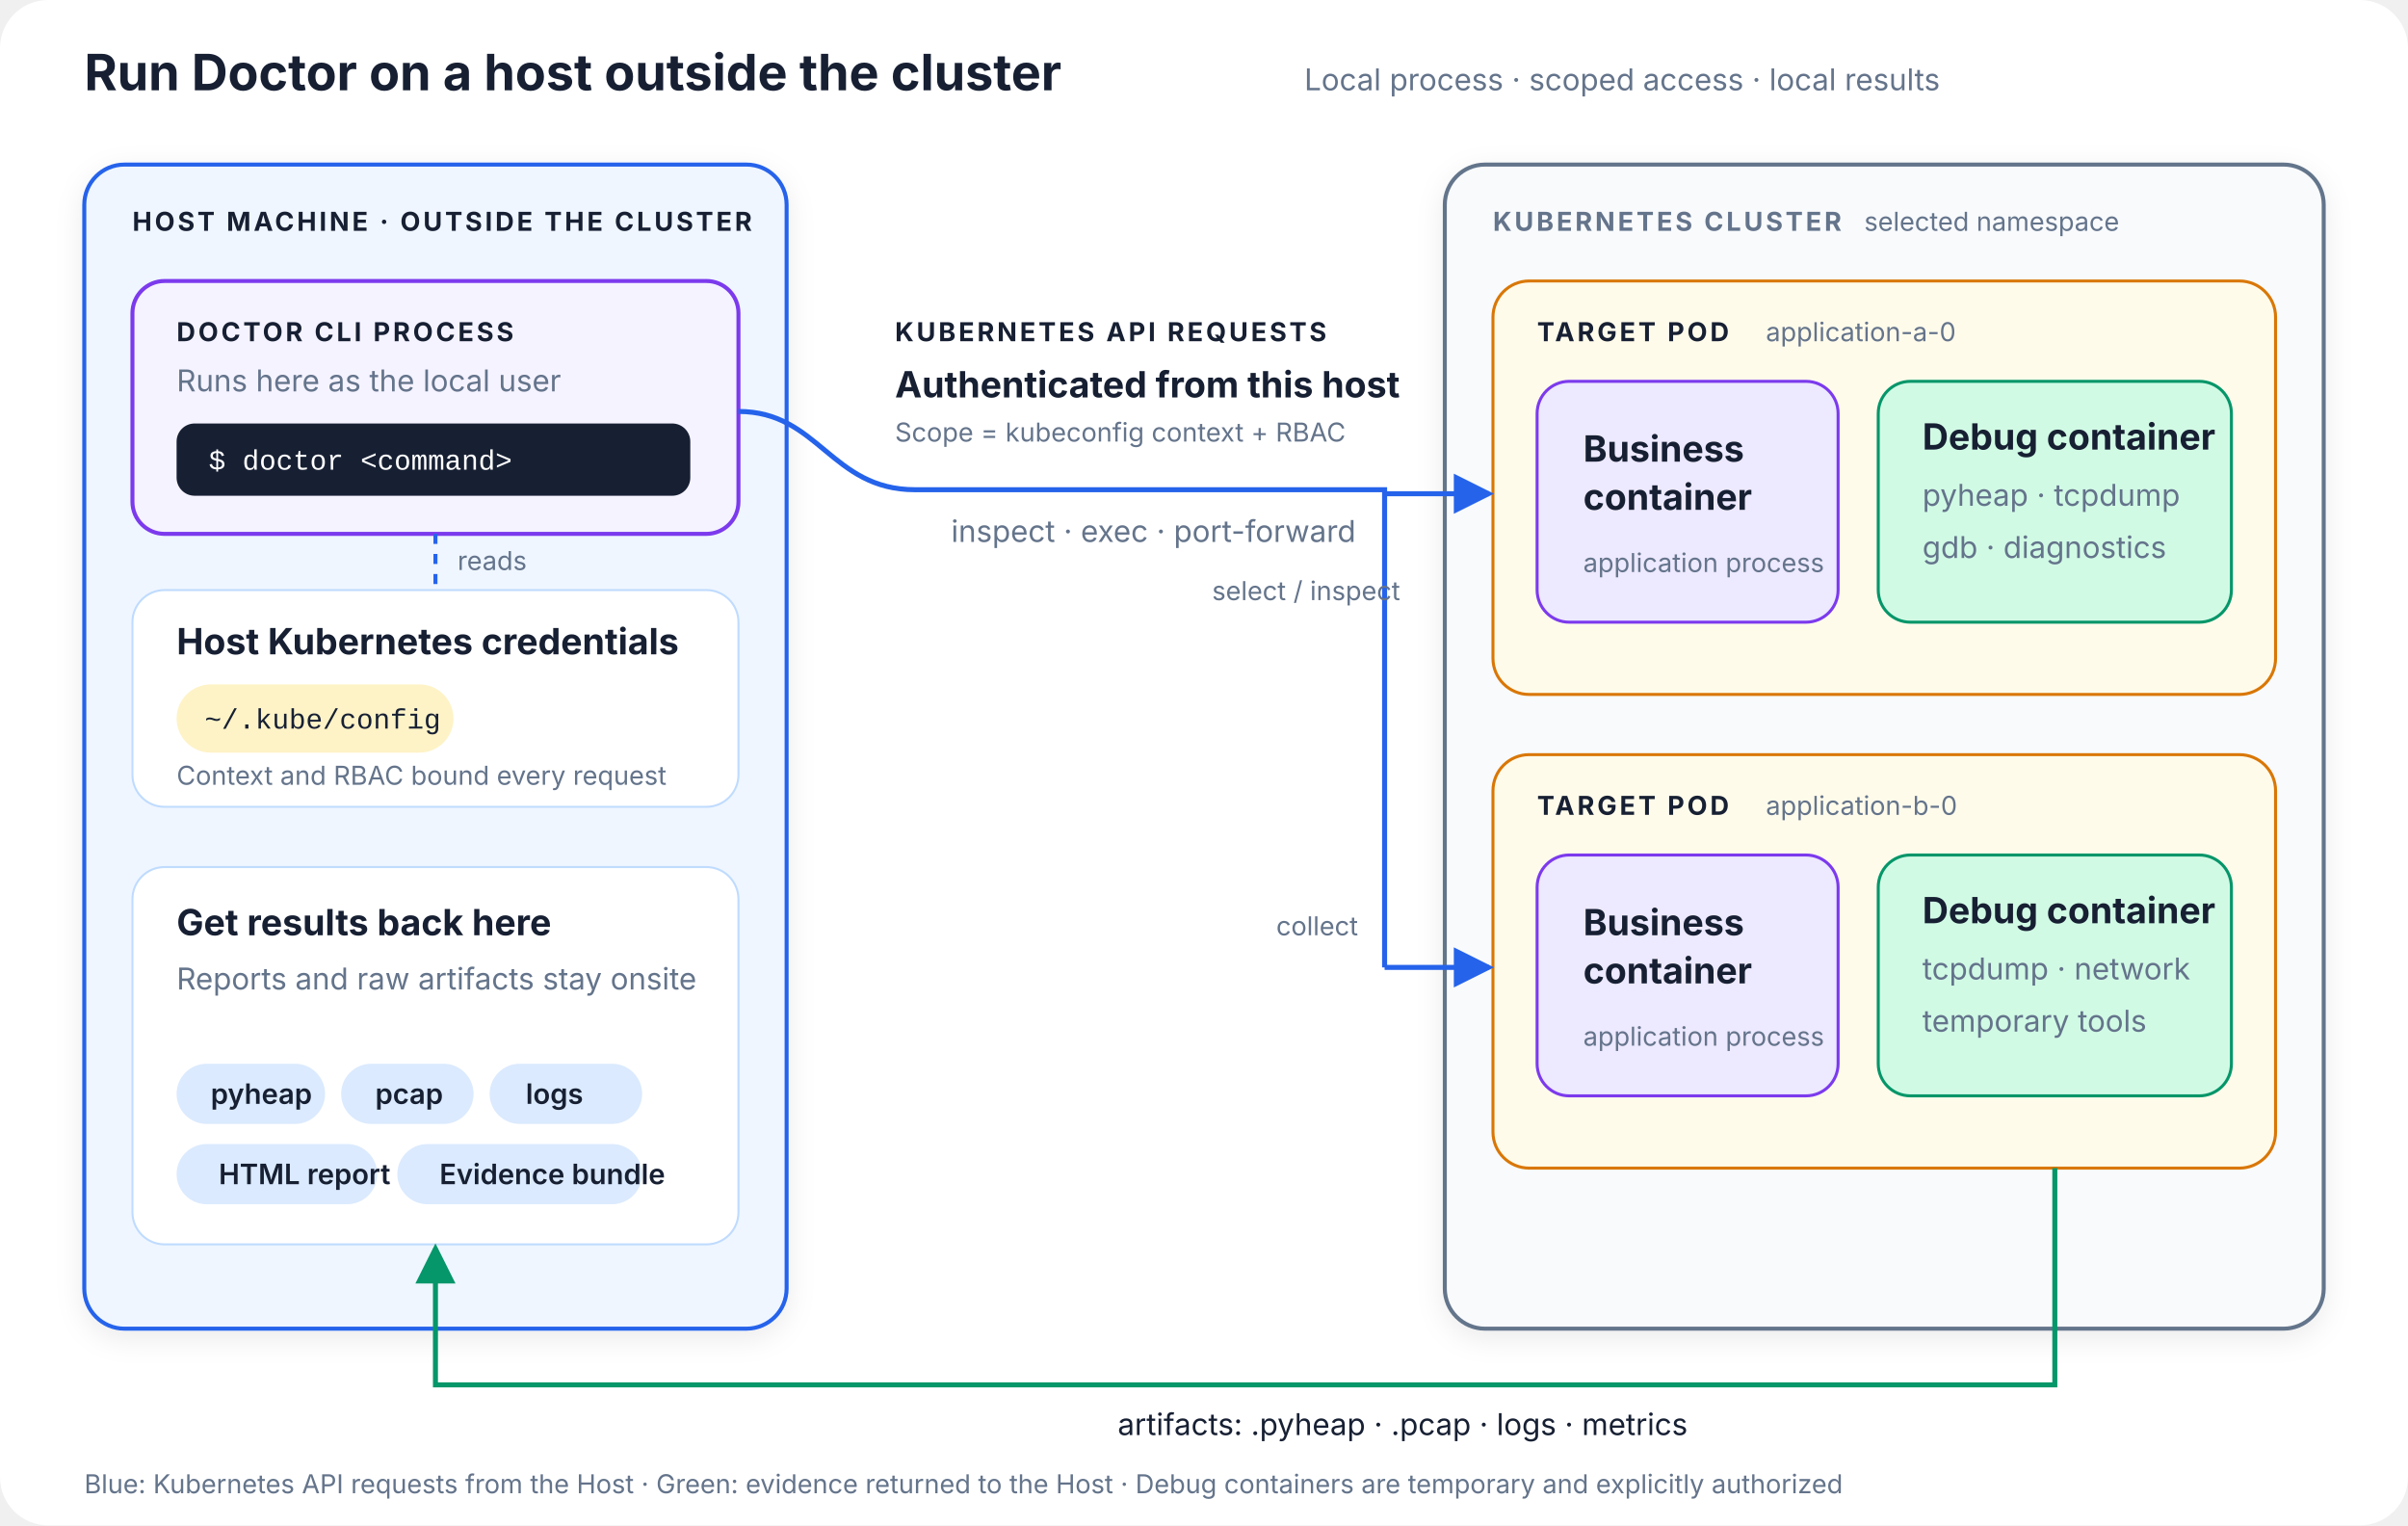
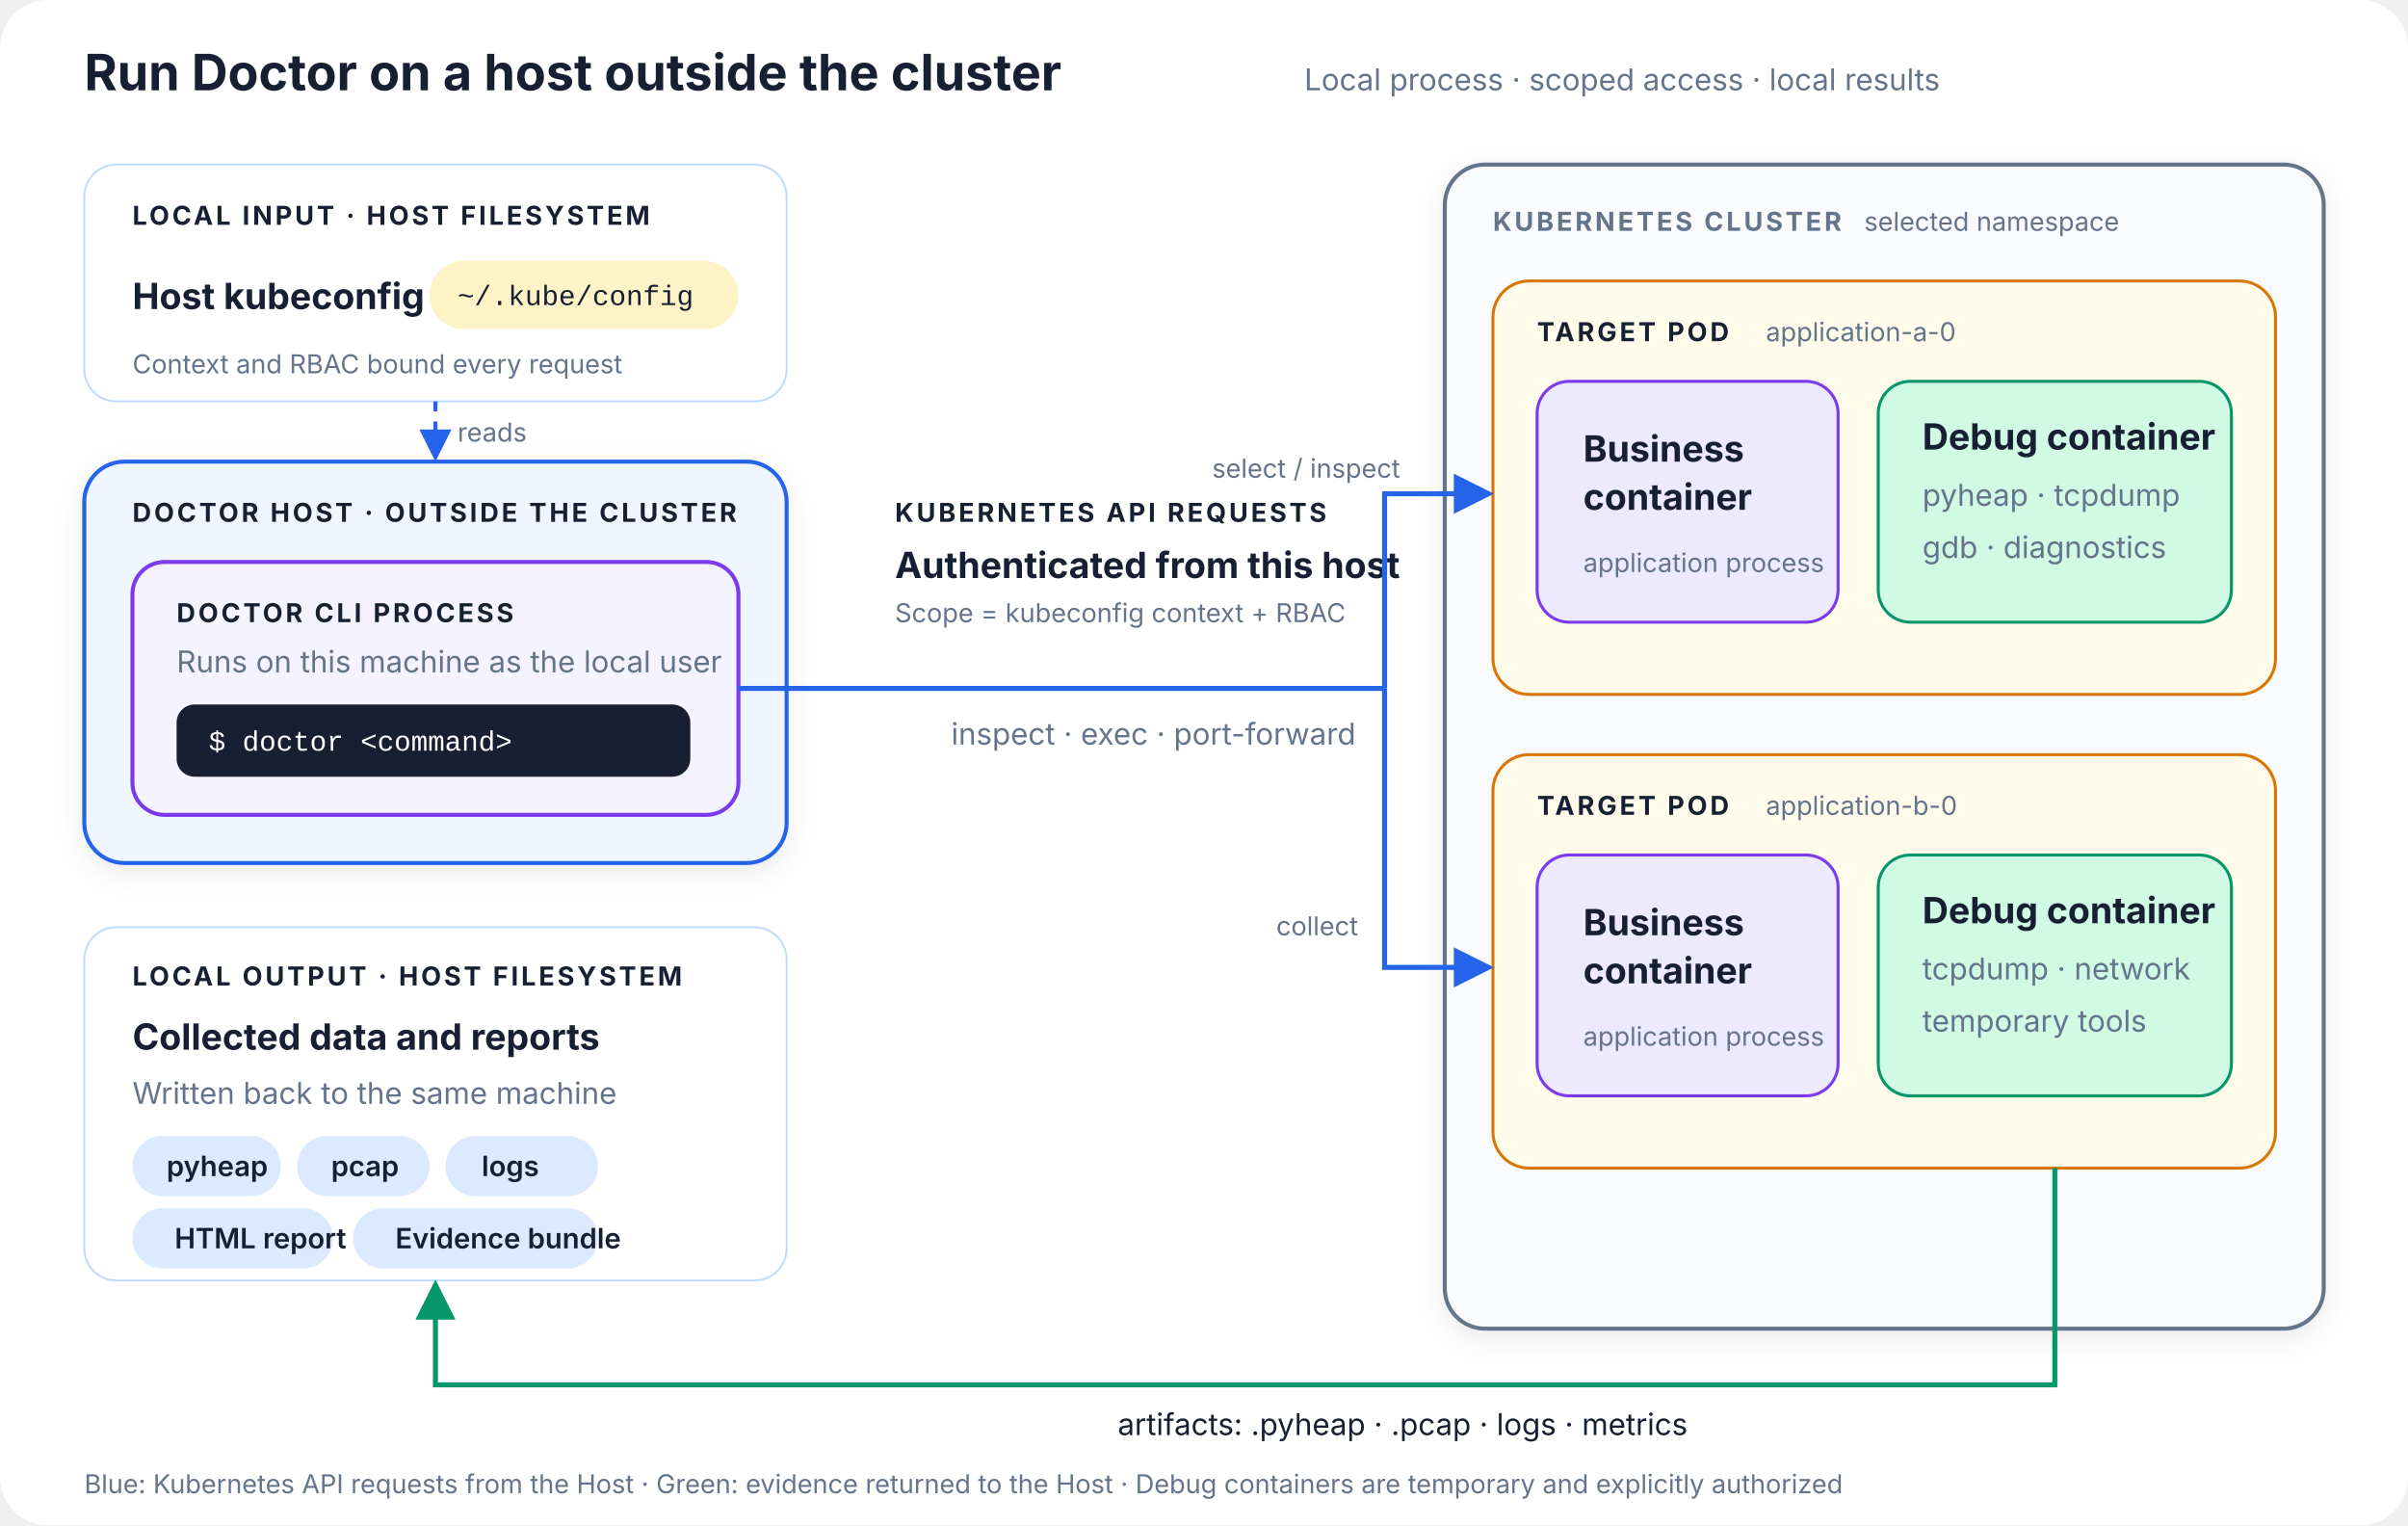
<svg xmlns="http://www.w3.org/2000/svg" width="1200" height="760" viewBox="0 0 1200 760" role="img" aria-labelledby="title desc">
  <defs>
    <filter id="shadow" x="-10%" y="-10%" width="120%" height="130%">
      <feDropShadow dx="0" dy="4" stdDeviation="7" flood-color="#0f172a" flood-opacity="0.08" />
    </filter>
    <marker id="arrow-blue" markerWidth="8" markerHeight="8" refX="7" refY="4" orient="auto">
      <path d="M0,0 L8,4 L0,8 Z" fill="#2563eb" />
    </marker>
    <marker id="arrow-green" markerWidth="8" markerHeight="8" refX="7" refY="4" orient="auto">
      <path d="M0,0 L8,4 L0,8 Z" fill="#059669" />
    </marker>
    <style>
      .text { font-family: Inter, ui-sans-serif, system-ui, -apple-system, BlinkMacSystemFont, "Segoe UI", sans-serif; fill: #172033; }
      .muted { fill: #64748b; }
      .label { font-size: 13px; font-weight: 700; letter-spacing: 1.4px; }
      .heading { font-size: 25px; font-weight: 700; }
      .subheading { font-size: 18px; font-weight: 700; }
      .body { font-size: 15px; }
      .small { font-size: 13px; }
      .chip { font-size: 14px; font-weight: 600; }
      .mono { font-family: "SFMono-Regular", Consolas, "Liberation Mono", monospace; font-size: 14px; }
    </style>
  </defs>
  <rect width="1200" height="760" rx="24" fill="#ffffff" />
  <text class="text heading" x="42" y="45">Run Doctor on a host outside the cluster</text>
  <text class="text body muted" x="650" y="45">Local process · scoped access · local results</text>
+   <rect x="42" y="82" width="350" height="118" rx="16" fill="#ffffff" stroke="#bfdbfe" />
+   <text class="text label" x="66" y="112" fill="#1d4ed8">LOCAL INPUT · HOST FILESYSTEM</text>
+   <text class="text subheading" x="66" y="154">Host kubeconfig</text>
+   <rect x="214" y="130" width="154" height="34" rx="17" fill="#fef3c7" />
+   <text class="text mono" x="228" y="152">~/.kube/config</text>
+   <text class="text small muted" x="66" y="186">Context and RBAC bound every request</text>
+   <path d="M217 200 L217 228" fill="none" stroke="#2563eb" stroke-width="2" stroke-dasharray="5 5" marker-end="url(#arrow-blue)" />
+   <text class="text small muted" x="228" y="220">reads</text>
  <g filter="url(#shadow)">
-     <rect x="42" y="82" width="350" height="580" rx="20" fill="#eff6ff" stroke="#2563eb" stroke-width="2" />
+     <rect x="42" y="230" width="350" height="200" rx="20" fill="#eff6ff" stroke="#2563eb" stroke-width="2" />
  </g>
-   <text class="text label" x="66" y="115" fill="#1d4ed8">HOST MACHINE · OUTSIDE THE CLUSTER</text>
-   <rect x="66" y="140" width="302" height="126" rx="16" fill="#f5f3ff" stroke="#7c3aed" stroke-width="2" />
-   <text class="text label" x="88" y="170" fill="#6d28d9">DOCTOR CLI PROCESS</text>
-   <text class="text body muted" x="88" y="195">Runs here as the local user</text>
-   <rect x="88" y="211" width="256" height="36" rx="9" fill="#172033" />
-   <text class="text mono" x="104" y="234" style="fill: #ffffff">$ doctor &lt;command&gt;</text>
-   <path d="M217 266 L217 292" fill="none" stroke="#2563eb" stroke-width="2" stroke-dasharray="5 5" />
-   <text class="text small muted" x="228" y="284">reads</text>
-   <rect x="66" y="294" width="302" height="108" rx="16" fill="#ffffff" stroke="#bfdbfe" />
-   <text class="text subheading" x="88" y="326">Host Kubernetes credentials</text>
-   <rect x="88" y="341" width="138" height="34" rx="17" fill="#fef3c7" />
-   <text class="text mono" x="102" y="363">~/.kube/config</text>
-   <text class="text small muted" x="88" y="391">Context and RBAC bound every request</text>
-   <rect x="66" y="432" width="302" height="188" rx="16" fill="#ffffff" stroke="#bfdbfe" />
-   <text class="text subheading" x="88" y="466">Get results back here</text>
-   <text class="text body muted" x="88" y="493">Reports and raw artifacts stay onsite</text>
-   <rect x="88" y="530" width="74" height="30" rx="15" fill="#dbeafe" />
-   <text class="text chip" x="105" y="550">pyheap</text>
-   <rect x="170" y="530" width="66" height="30" rx="15" fill="#dbeafe" />
-   <text class="text chip" x="187" y="550">pcap</text>
-   <rect x="244" y="530" width="76" height="30" rx="15" fill="#dbeafe" />
-   <text class="text chip" x="262" y="550">logs</text>
-   <rect x="88" y="570" width="100" height="30" rx="15" fill="#dbeafe" />
-   <text class="text chip" x="109" y="590">HTML report</text>
-   <rect x="198" y="570" width="122" height="30" rx="15" fill="#dbeafe" />
-   <text class="text chip" x="219" y="590">Evidence bundle</text>
-   <text class="text label" x="446" y="170" fill="#1d4ed8">KUBERNETES API REQUESTS</text>
-   <text class="text subheading" x="446" y="198">Authenticated from this host</text>
-   <text class="text small muted" x="446" y="220">Scope = kubeconfig context + RBAC</text>
-   <path d="M368 205 C408 205 414 244 456 244 L690 244 L690 482" fill="none" stroke="#2563eb" stroke-width="2.5" />
-   <text class="text body muted" x="474" y="270">inspect · exec · port-forward</text>
+   <text class="text label" x="66" y="260" fill="#1d4ed8">DOCTOR HOST · OUTSIDE THE CLUSTER</text>
+   <rect x="66" y="280" width="302" height="126" rx="16" fill="#f5f3ff" stroke="#7c3aed" stroke-width="2" />
+   <text class="text label" x="88" y="310" fill="#6d28d9">DOCTOR CLI PROCESS</text>
+   <text class="text body muted" x="88" y="335">Runs on this machine as the local user</text>
+   <rect x="88" y="351" width="256" height="36" rx="9" fill="#172033" />
+   <text class="text mono" x="104" y="374" style="fill: #ffffff">$ doctor &lt;command&gt;</text>
+   <rect x="42" y="462" width="350" height="176" rx="16" fill="#ffffff" stroke="#bfdbfe" />
+   <text class="text label" x="66" y="491" fill="#047857">LOCAL OUTPUT · HOST FILESYSTEM</text>
+   <text class="text subheading" x="66" y="523">Collected data and reports</text>
+   <text class="text body muted" x="66" y="550">Written back to the same machine</text>
+   <rect x="66" y="566" width="74" height="30" rx="15" fill="#dbeafe" />
+   <text class="text chip" x="83" y="586">pyheap</text>
+   <rect x="148" y="566" width="66" height="30" rx="15" fill="#dbeafe" />
+   <text class="text chip" x="165" y="586">pcap</text>
+   <rect x="222" y="566" width="76" height="30" rx="15" fill="#dbeafe" />
+   <text class="text chip" x="240" y="586">logs</text>
+   <rect x="66" y="602" width="100" height="30" rx="15" fill="#dbeafe" />
+   <text class="text chip" x="87" y="622">HTML report</text>
+   <rect x="176" y="602" width="122" height="30" rx="15" fill="#dbeafe" />
+   <text class="text chip" x="197" y="622">Evidence bundle</text>
+   <text class="text label" x="446" y="260" fill="#1d4ed8">KUBERNETES API REQUESTS</text>
+   <text class="text subheading" x="446" y="288">Authenticated from this host</text>
+   <text class="text small muted" x="446" y="310">Scope = kubeconfig context + RBAC</text>
+   <path d="M368 343 L690 343" fill="none" stroke="#2563eb" stroke-width="2.5" />
+   <text class="text body muted" x="474" y="371">inspect · exec · port-forward</text>
  <g filter="url(#shadow)">
    <rect x="720" y="82" width="438" height="580" rx="20" fill="#f8fafc" stroke="#64748b" stroke-width="2" />
  </g>
  <text class="text label muted" x="744" y="115">KUBERNETES CLUSTER</text>
  <text class="text small muted" x="929" y="115">selected namespace</text>
  <rect x="744" y="140" width="390" height="206" rx="18" fill="#fffbeb" stroke="#d97706" stroke-width="1.5" />
  <text class="text label" x="766" y="170" fill="#b45309">TARGET POD</text>
  <text class="text small muted" x="880" y="170">application-a-0</text>
  <rect x="766" y="190" width="150" height="120" rx="16" fill="#ede9fe" stroke="#7c3aed" stroke-width="1.5" />
  <text class="text subheading" x="789" y="230">Business</text>
  <text class="text subheading" x="789" y="254">container</text>
  <text class="text small muted" x="789" y="285">application process</text>
  <rect x="936" y="190" width="176" height="120" rx="16" fill="#d1fae5" stroke="#059669" stroke-width="1.5" />
  <text class="text subheading" x="958" y="224">Debug container</text>
  <text class="text body muted" x="958" y="252">pyheap · tcpdump</text>
  <text class="text body muted" x="958" y="278">gdb · diagnostics</text>
  <rect x="744" y="376" width="390" height="206" rx="18" fill="#fffbeb" stroke="#d97706" stroke-width="1.5" />
  <text class="text label" x="766" y="406" fill="#b45309">TARGET POD</text>
  <text class="text small muted" x="880" y="406">application-b-0</text>
  <rect x="766" y="426" width="150" height="120" rx="16" fill="#ede9fe" stroke="#7c3aed" stroke-width="1.5" />
  <text class="text subheading" x="789" y="466">Business</text>
  <text class="text subheading" x="789" y="490">container</text>
  <text class="text small muted" x="789" y="521">application process</text>
  <rect x="936" y="426" width="176" height="120" rx="16" fill="#d1fae5" stroke="#059669" stroke-width="1.5" />
  <text class="text subheading" x="958" y="460">Debug container</text>
  <text class="text body muted" x="958" y="488">tcpdump · network</text>
  <text class="text body muted" x="958" y="514">temporary tools</text>
-   <path d="M690 246 L742 246" fill="none" stroke="#2563eb" stroke-width="2.5" marker-end="url(#arrow-blue)" />
-   <path d="M690 482 L742 482" fill="none" stroke="#2563eb" stroke-width="2.5" marker-end="url(#arrow-blue)" />
-   <text class="text small muted" x="604" y="299">select / inspect</text>
+   <path d="M690 343 L690 246 L742 246" fill="none" stroke="#2563eb" stroke-width="2.5" marker-end="url(#arrow-blue)" />
+   <path d="M690 343 L690 482 L742 482" fill="none" stroke="#2563eb" stroke-width="2.5" marker-end="url(#arrow-blue)" />
+   <text class="text small muted" x="604" y="238">select / inspect</text>
  <text class="text small muted" x="636" y="466">collect</text>
-   <path d="M1024 582 L1024 690 L217 690 L217 622" fill="none" stroke="#059669" stroke-width="2.5" marker-end="url(#arrow-green)" />
+   <path d="M1024 582 L1024 690 L217 690 L217 640" fill="none" stroke="#059669" stroke-width="2.5" marker-end="url(#arrow-green)" />
  <text class="text body" x="557" y="715" fill="#047857">artifacts: .pyheap · .pcap · logs · metrics</text>
  <text class="text small muted" x="42" y="744">Blue: Kubernetes API requests from the Host · Green: evidence returned to the Host · Debug containers are temporary and explicitly authorized</text>
</svg>
